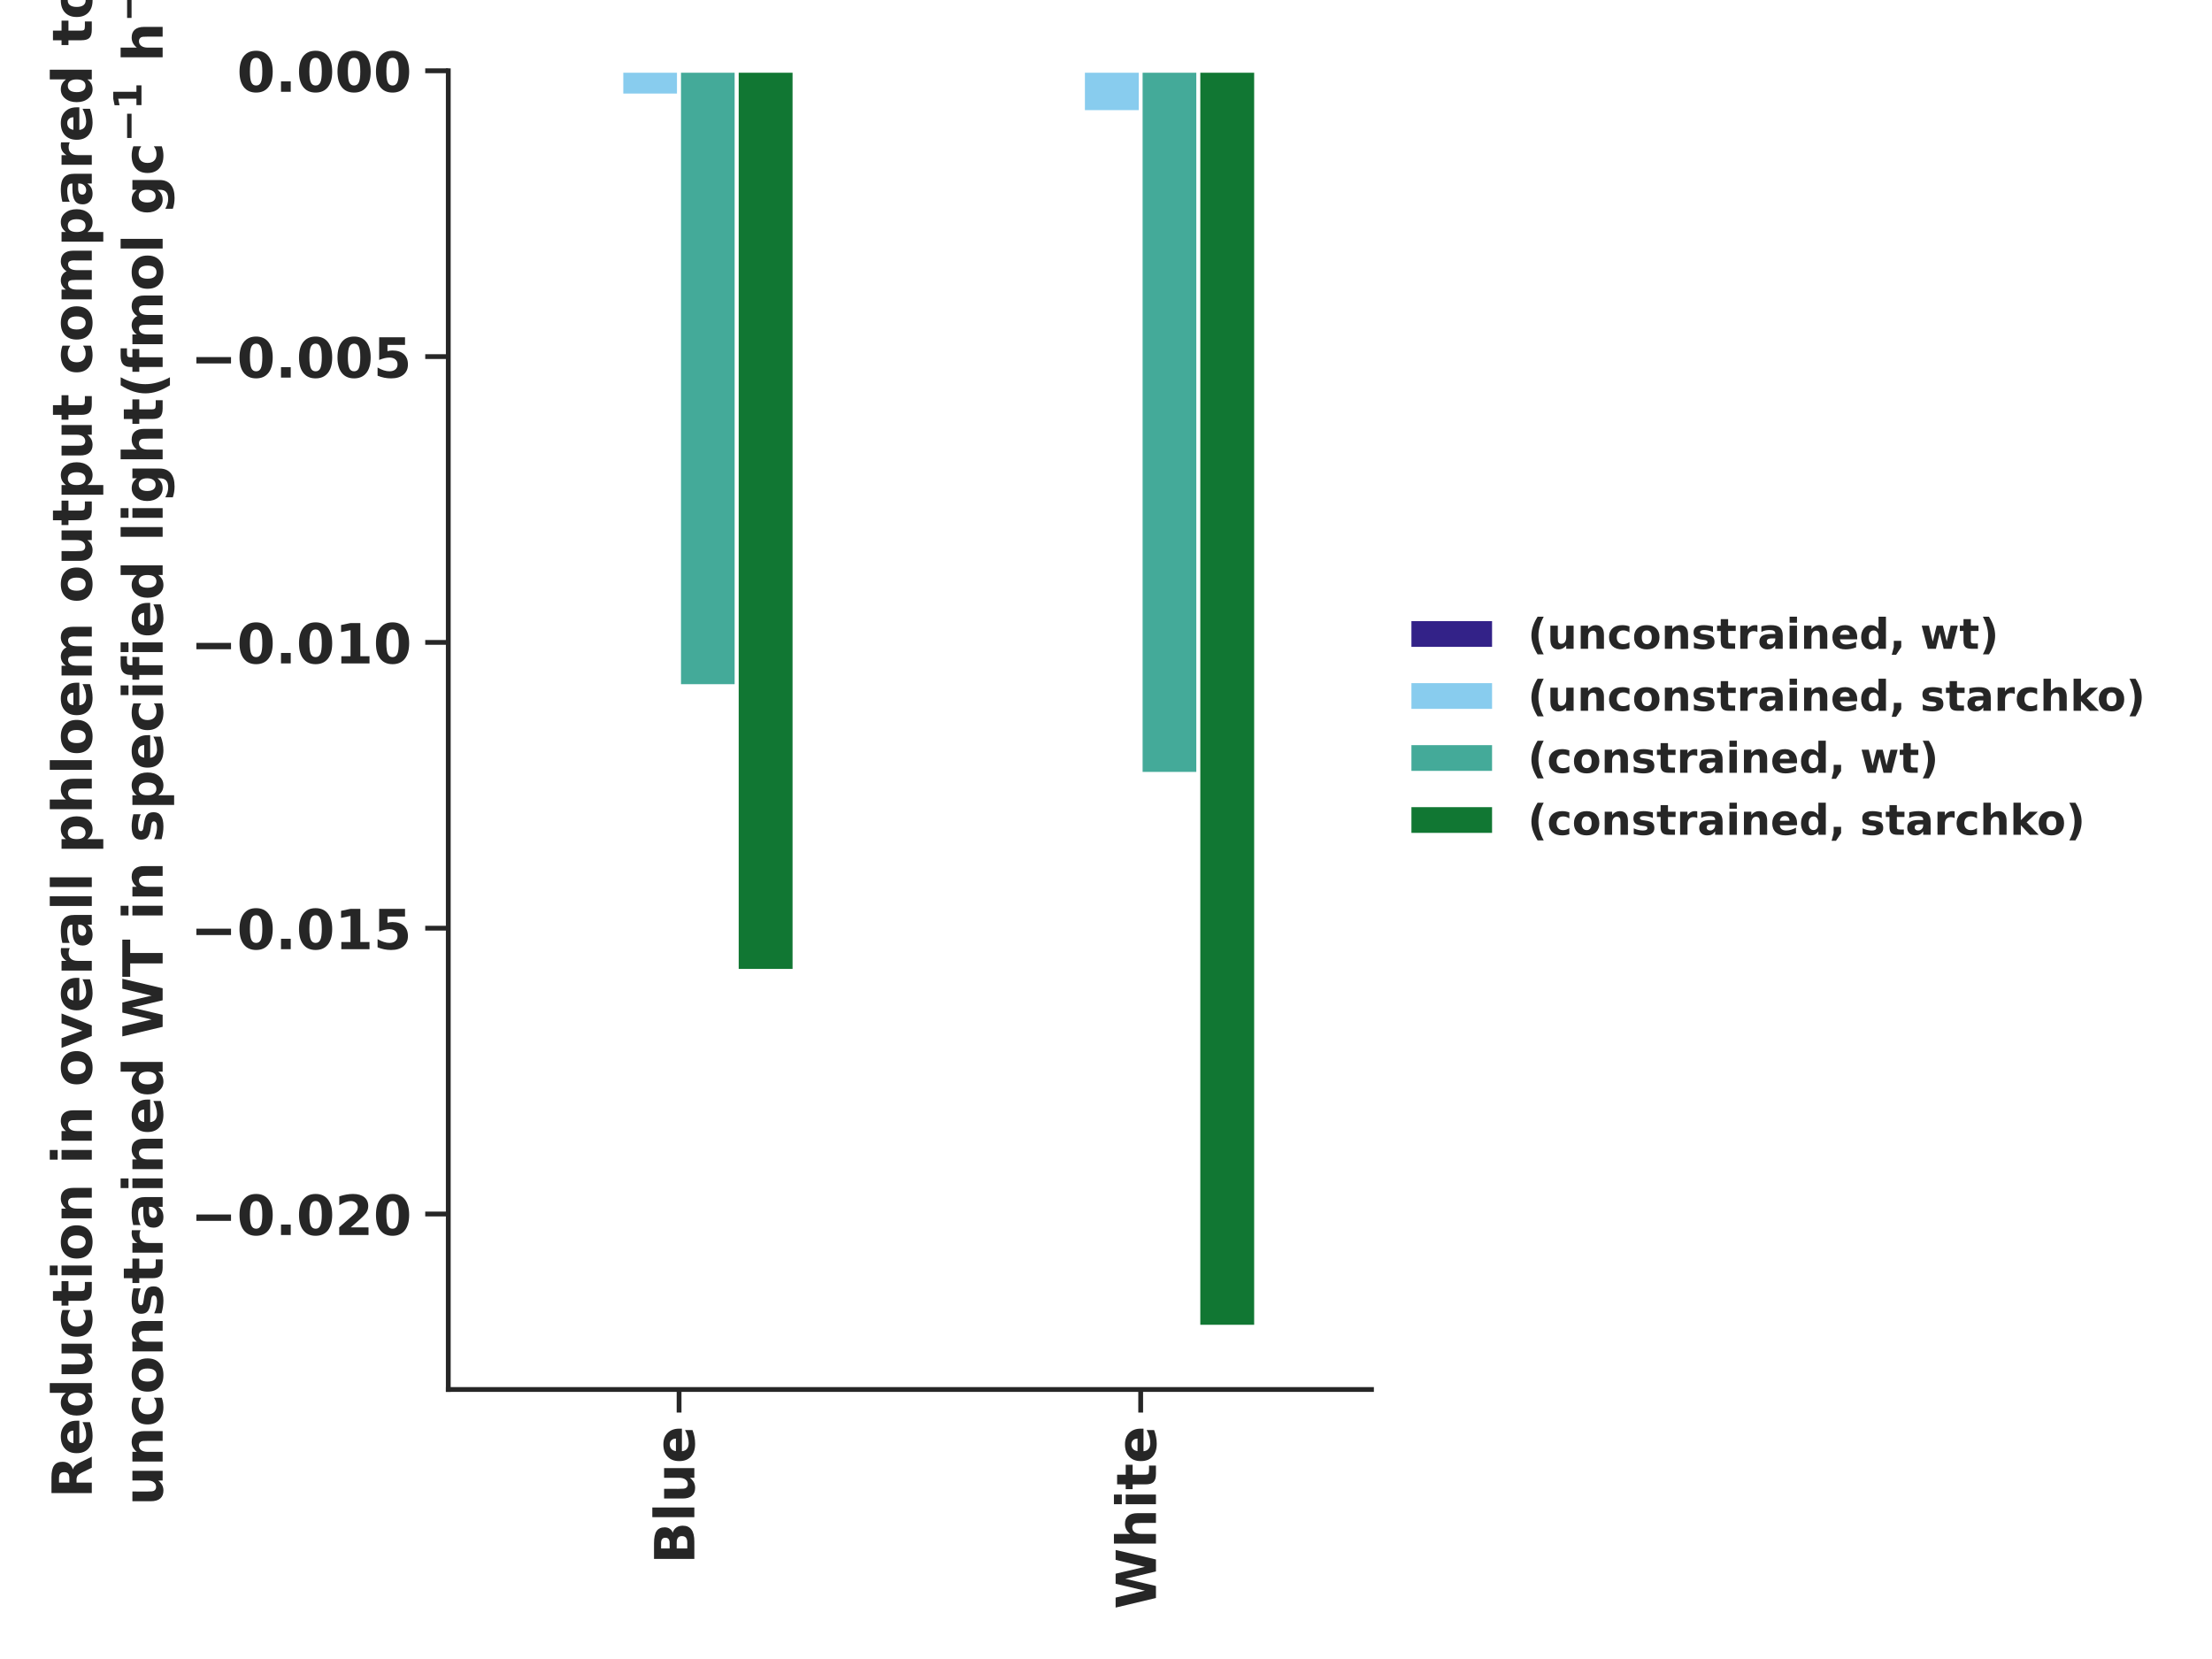
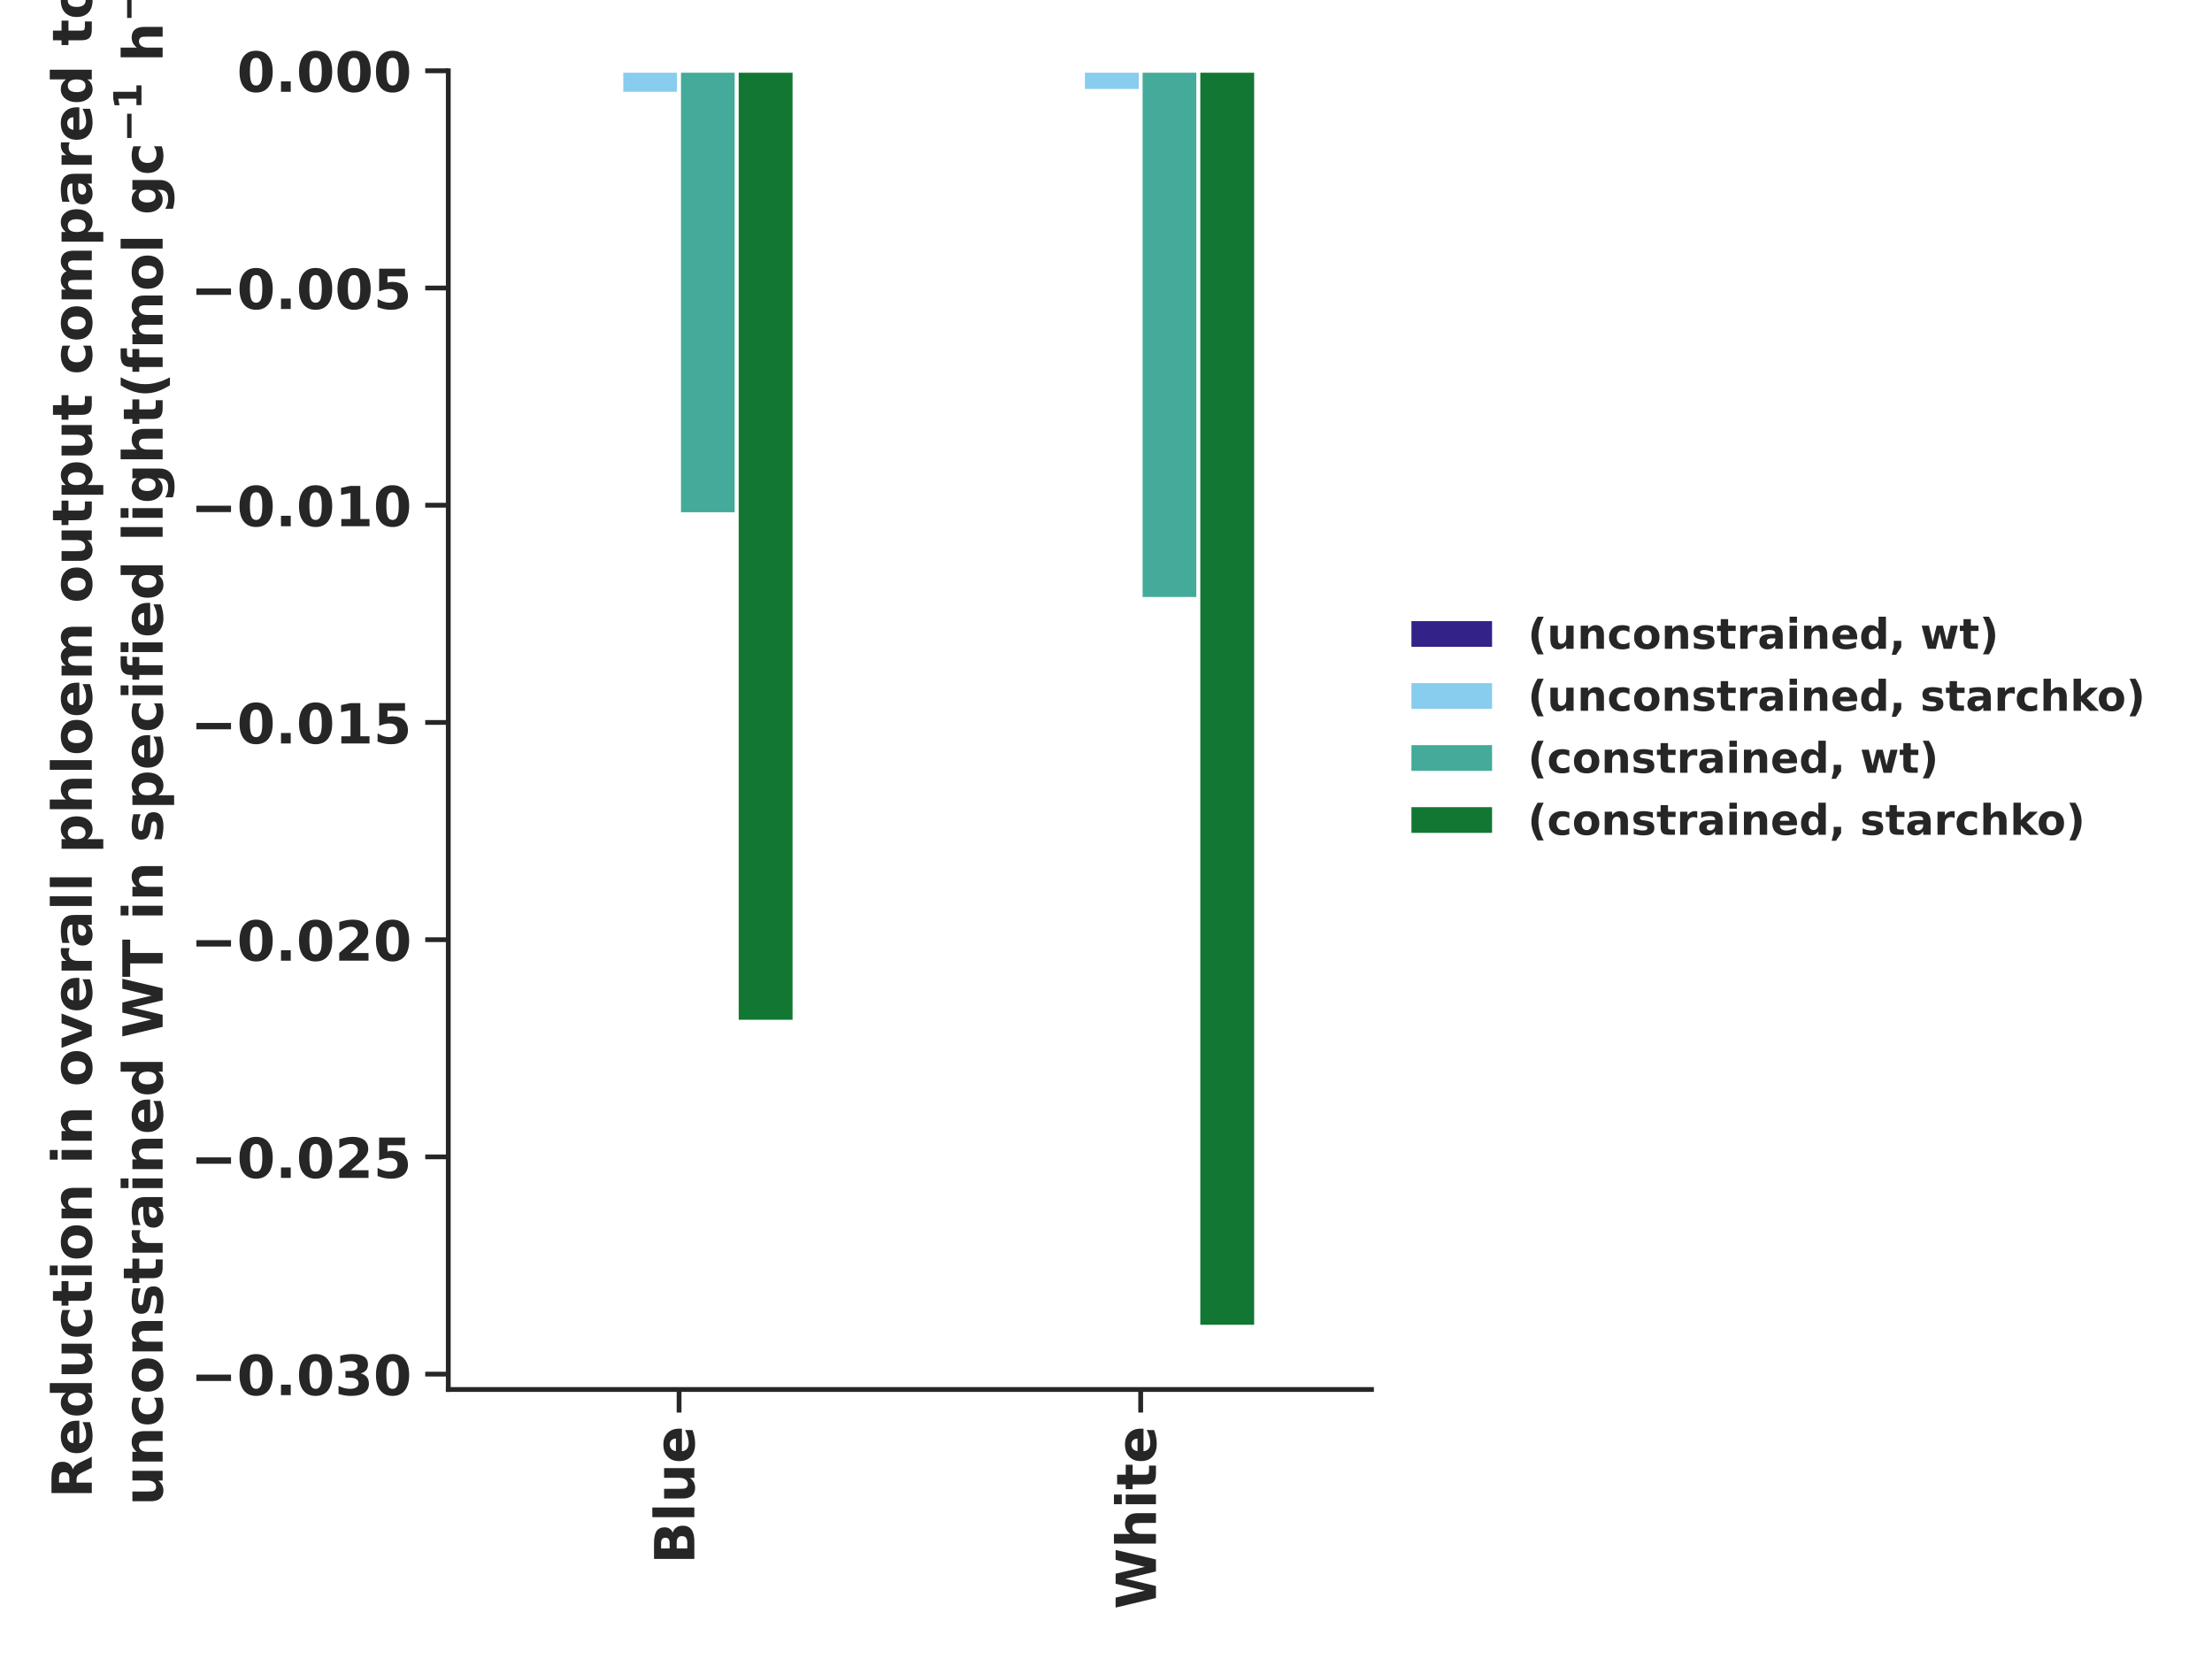
<svg xmlns="http://www.w3.org/2000/svg" xmlns:xlink="http://www.w3.org/1999/xlink" width="576pt" height="432pt" viewBox="0 0 576 432" version="1.1">
  <defs>
    <style type="text/css">*{stroke-linejoin: round; stroke-linecap: butt}</style>
  </defs>
  <g id="figure_1">
    <g id="patch_1">
      <path d="M 0 432  L 576 432  L 576 0  L 0 0  z " style="fill: #ffffff" />
    </g>
    <g id="axes_1">
      <g id="patch_2">
        <path d="M 116.73 361.82  L 357.132 361.82  L 357.132 18.431  L 116.73 18.431  z " style="fill: #ffffff" />
      </g>
      <g id="matplotlib.axis_1">
        <g id="xtick_1">
          <g id="line2d_1">
            <defs>
-               <path id="m32072dc59d" d="M 0 0  L 0 6  " style="stroke: #262626; stroke-width: 1.25" />
-             </defs>
-             <g>
-               <use xlink:href="#m32072dc59d" x="176.831" y="361.82" style="fill: #262626; stroke: #262626; stroke-width: 1.25" />
+               <path id="mcc14f93294" d="M 0 0  L 0 6  " style="stroke: #262626; stroke-width: 1.25" />
+             </defs>
+             <g>
+               <use xlink:href="#mcc14f93294" x="176.831" y="361.82" style="fill: #262626; stroke: #262626; stroke-width: 1.25" />
            </g>
          </g>
          <g id="text_1">
            <g style="fill: #262626" transform="translate(180.804 407.25) rotate(-90) scale(0.144 -0.144)">
              <defs>
                <path id="DejaVuSans-Bold-42" d="M 2456 2859  Q 2741 2859 2887 2984  Q 3034 3109 3034 3353  Q 3034 3594 2887 3720  Q 2741 3847 2456 3847  L 1791 3847  L 1791 2859  L 2456 2859  z M 2497 819  Q 2859 819 3042 972  Q 3225 1125 3225 1434  Q 3225 1738 3044 1889  Q 2863 2041 2497 2041  L 1791 2041  L 1791 819  L 2497 819  z M 3616 2497  Q 4003 2384 4215 2081  Q 4428 1778 4428 1338  Q 4428 663 3972 331  Q 3516 0 2584 0  L 588 0  L 588 4666  L 2394 4666  Q 3366 4666 3802 4372  Q 4238 4078 4238 3431  Q 4238 3091 4078 2852  Q 3919 2613 3616 2497  z " transform="scale(0.015625)" />
                <path id="DejaVuSans-Bold-6c" d="M 538 4863  L 1656 4863  L 1656 0  L 538 0  L 538 4863  z " transform="scale(0.015625)" />
                <path id="DejaVuSans-Bold-75" d="M 500 1363  L 500 3500  L 1625 3500  L 1625 3150  Q 1625 2866 1622 2436  Q 1619 2006 1619 1863  Q 1619 1441 1641 1255  Q 1663 1069 1716 984  Q 1784 875 1895 815  Q 2006 756 2150 756  Q 2500 756 2700 1025  Q 2900 1294 2900 1772  L 2900 3500  L 4019 3500  L 4019 0  L 2900 0  L 2900 506  Q 2647 200 2364 54  Q 2081 -91 1741 -91  Q 1134 -91 817 281  Q 500 653 500 1363  z " transform="scale(0.015625)" />
                <path id="DejaVuSans-Bold-65" d="M 4031 1759  L 4031 1441  L 1416 1441  Q 1456 1047 1700 850  Q 1944 653 2381 653  Q 2734 653 3104 758  Q 3475 863 3866 1075  L 3866 213  Q 3469 63 3072 -14  Q 2675 -91 2278 -91  Q 1328 -91 801 392  Q 275 875 275 1747  Q 275 2603 792 3093  Q 1309 3584 2216 3584  Q 3041 3584 3536 3087  Q 4031 2591 4031 1759  z M 2881 2131  Q 2881 2450 2695 2645  Q 2509 2841 2209 2841  Q 1884 2841 1681 2658  Q 1478 2475 1428 2131  L 2881 2131  z " transform="scale(0.015625)" />
              </defs>
              <use xlink:href="#DejaVuSans-Bold-42" />
              <use xlink:href="#DejaVuSans-Bold-6c" x="76.221" />
              <use xlink:href="#DejaVuSans-Bold-75" x="110.498" />
              <use xlink:href="#DejaVuSans-Bold-65" x="181.689" />
            </g>
          </g>
        </g>
        <g id="xtick_2">
          <g id="line2d_2">
            <g>
-               <use xlink:href="#m32072dc59d" x="297.032" y="361.82" style="fill: #262626; stroke: #262626; stroke-width: 1.25" />
+               <use xlink:href="#mcc14f93294" x="297.032" y="361.82" style="fill: #262626; stroke: #262626; stroke-width: 1.25" />
            </g>
          </g>
          <g id="text_2">
            <g style="fill: #262626" transform="translate(301.005 419.04) rotate(-90) scale(0.144 -0.144)">
              <defs>
                <path id="DejaVuSans-Bold-57" d="M 191 4666  L 1344 4666  L 2150 1275  L 2950 4666  L 4109 4666  L 4909 1275  L 5716 4666  L 6859 4666  L 5759 0  L 4372 0  L 3525 3547  L 2688 0  L 1300 0  L 191 4666  z " transform="scale(0.015625)" />
                <path id="DejaVuSans-Bold-68" d="M 4056 2131  L 4056 0  L 2931 0  L 2931 347  L 2931 1625  Q 2931 2084 2911 2256  Q 2891 2428 2841 2509  Q 2775 2619 2662 2680  Q 2550 2741 2406 2741  Q 2056 2741 1856 2470  Q 1656 2200 1656 1722  L 1656 0  L 538 0  L 538 4863  L 1656 4863  L 1656 2988  Q 1909 3294 2193 3439  Q 2478 3584 2822 3584  Q 3428 3584 3742 3212  Q 4056 2841 4056 2131  z " transform="scale(0.015625)" />
                <path id="DejaVuSans-Bold-69" d="M 538 3500  L 1656 3500  L 1656 0  L 538 0  L 538 3500  z M 538 4863  L 1656 4863  L 1656 3950  L 538 3950  L 538 4863  z " transform="scale(0.015625)" />
                <path id="DejaVuSans-Bold-74" d="M 1759 4494  L 1759 3500  L 2913 3500  L 2913 2700  L 1759 2700  L 1759 1216  Q 1759 972 1856 886  Q 1953 800 2241 800  L 2816 800  L 2816 0  L 1856 0  Q 1194 0 917 276  Q 641 553 641 1216  L 641 2700  L 84 2700  L 84 3500  L 641 3500  L 641 4494  L 1759 4494  z " transform="scale(0.015625)" />
              </defs>
              <use xlink:href="#DejaVuSans-Bold-57" />
              <use xlink:href="#DejaVuSans-Bold-68" x="110.303" />
              <use xlink:href="#DejaVuSans-Bold-69" x="181.494" />
              <use xlink:href="#DejaVuSans-Bold-74" x="215.771" />
              <use xlink:href="#DejaVuSans-Bold-65" x="263.574" />
            </g>
          </g>
        </g>
      </g>
      <g id="matplotlib.axis_2">
        <g id="ytick_1">
          <g id="line2d_3">
            <defs>
-               <path id="maed3531290" d="M 0 0  L -6 0  " style="stroke: #262626; stroke-width: 1.25" />
-             </defs>
-             <g>
-               <use xlink:href="#maed3531290" x="116.73" y="316.122" style="fill: #262626; stroke: #262626; stroke-width: 1.25" />
+               <path id="m2bf5f2052b" d="M 0 0  L -6 0  " style="stroke: #262626; stroke-width: 1.25" />
+             </defs>
+             <g>
+               <use xlink:href="#m2bf5f2052b" x="116.73" y="357.816" style="fill: #262626; stroke: #262626; stroke-width: 1.25" />
            </g>
          </g>
          <g id="text_3">
-             <g style="fill: #262626" transform="translate(49.6165 321.5928) scale(0.144 -0.144)">
+             <g style="fill: #262626" transform="translate(49.6165 363.2873) scale(0.144 -0.144)">
              <defs>
                <path id="DejaVuSans-Bold-2212" d="M 678 2375  L 4684 2375  L 4684 1638  L 678 1638  L 678 2375  z " transform="scale(0.015625)" />
                <path id="DejaVuSans-Bold-30" d="M 2944 2338  Q 2944 3213 2780 3570  Q 2616 3928 2228 3928  Q 1841 3928 1675 3570  Q 1509 3213 1509 2338  Q 1509 1453 1675 1090  Q 1841 728 2228 728  Q 2613 728 2778 1090  Q 2944 1453 2944 2338  z M 4147 2328  Q 4147 1169 3647 539  Q 3147 -91 2228 -91  Q 1306 -91 806 539  Q 306 1169 306 2328  Q 306 3491 806 4120  Q 1306 4750 2228 4750  Q 3147 4750 3647 4120  Q 4147 3491 4147 2328  z " transform="scale(0.015625)" />
                <path id="DejaVuSans-Bold-2e" d="M 653 1209  L 1778 1209  L 1778 0  L 653 0  L 653 1209  z " transform="scale(0.015625)" />
+                 <path id="DejaVuSans-Bold-33" d="M 2981 2516  Q 3453 2394 3698 2092  Q 3944 1791 3944 1325  Q 3944 631 3412 270  Q 2881 -91 1863 -91  Q 1503 -91 1142 -33  Q 781 25 428 141  L 428 1069  Q 766 900 1098 814  Q 1431 728 1753 728  Q 2231 728 2486 893  Q 2741 1059 2741 1369  Q 2741 1688 2480 1852  Q 2219 2016 1709 2016  L 1228 2016  L 1228 2791  L 1734 2791  Q 2188 2791 2409 2933  Q 2631 3075 2631 3366  Q 2631 3634 2415 3781  Q 2200 3928 1806 3928  Q 1516 3928 1219 3862  Q 922 3797 628 3669  L 628 4550  Q 984 4650 1334 4700  Q 1684 4750 2022 4750  Q 2931 4750 3382 4451  Q 3834 4153 3834 3553  Q 3834 3144 3618 2883  Q 3403 2622 2981 2516  z " transform="scale(0.015625)" />
+               </defs>
+               <use xlink:href="#DejaVuSans-Bold-2212" />
+               <use xlink:href="#DejaVuSans-Bold-30" x="83.789" />
+               <use xlink:href="#DejaVuSans-Bold-2e" x="153.369" />
+               <use xlink:href="#DejaVuSans-Bold-30" x="191.357" />
+               <use xlink:href="#DejaVuSans-Bold-33" x="260.938" />
+               <use xlink:href="#DejaVuSans-Bold-30" x="330.518" />
+             </g>
+           </g>
+         </g>
+         <g id="ytick_2">
+           <g id="line2d_4">
+             <g>
+               <use xlink:href="#m2bf5f2052b" x="116.73" y="301.252" style="fill: #262626; stroke: #262626; stroke-width: 1.25" />
+             </g>
+           </g>
+           <g id="text_4">
+             <g style="fill: #262626" transform="translate(49.6165 306.7231) scale(0.144 -0.144)">
+               <defs>
                <path id="DejaVuSans-Bold-32" d="M 1844 884  L 3897 884  L 3897 0  L 506 0  L 506 884  L 2209 2388  Q 2438 2594 2547 2791  Q 2656 2988 2656 3200  Q 2656 3528 2436 3728  Q 2216 3928 1850 3928  Q 1569 3928 1234 3808  Q 900 3688 519 3450  L 519 4475  Q 925 4609 1322 4679  Q 1719 4750 2100 4750  Q 2938 4750 3402 4381  Q 3866 4013 3866 3353  Q 3866 2972 3669 2642  Q 3472 2313 2841 1759  L 1844 884  z " transform="scale(0.015625)" />
+                 <path id="DejaVuSans-Bold-35" d="M 678 4666  L 3669 4666  L 3669 3781  L 1638 3781  L 1638 3059  Q 1775 3097 1914 3117  Q 2053 3138 2203 3138  Q 3056 3138 3531 2711  Q 4006 2284 4006 1522  Q 4006 766 3489 337  Q 2972 -91 2053 -91  Q 1656 -91 1267 -14  Q 878 63 494 219  L 494 1166  Q 875 947 1217 837  Q 1559 728 1863 728  Q 2300 728 2551 942  Q 2803 1156 2803 1522  Q 2803 1891 2551 2103  Q 2300 2316 1863 2316  Q 1603 2316 1309 2248  Q 1016 2181 678 2041  L 678 4666  z " transform="scale(0.015625)" />
              </defs>
+               <use xlink:href="#DejaVuSans-Bold-2212" />
+               <use xlink:href="#DejaVuSans-Bold-30" x="83.789" />
+               <use xlink:href="#DejaVuSans-Bold-2e" x="153.369" />
+               <use xlink:href="#DejaVuSans-Bold-30" x="191.357" />
+               <use xlink:href="#DejaVuSans-Bold-32" x="260.938" />
+               <use xlink:href="#DejaVuSans-Bold-35" x="330.518" />
+             </g>
+           </g>
+         </g>
+         <g id="ytick_3">
+           <g id="line2d_5">
+             <g>
+               <use xlink:href="#m2bf5f2052b" x="116.73" y="244.688" style="fill: #262626; stroke: #262626; stroke-width: 1.25" />
+             </g>
+           </g>
+           <g id="text_5">
+             <g style="fill: #262626" transform="translate(49.6165 250.1588) scale(0.144 -0.144)">
              <use xlink:href="#DejaVuSans-Bold-2212" />
              <use xlink:href="#DejaVuSans-Bold-30" x="83.789" />
              <use xlink:href="#DejaVuSans-Bold-2e" x="153.369" />
              <use xlink:href="#DejaVuSans-Bold-30" x="191.357" />
              <use xlink:href="#DejaVuSans-Bold-32" x="260.938" />
              <use xlink:href="#DejaVuSans-Bold-30" x="330.518" />
            </g>
          </g>
        </g>
-         <g id="ytick_2">
-           <g id="line2d_4">
-             <g>
-               <use xlink:href="#maed3531290" x="116.73" y="241.699" style="fill: #262626; stroke: #262626; stroke-width: 1.25" />
-             </g>
-           </g>
-           <g id="text_4">
-             <g style="fill: #262626" transform="translate(49.6165 247.17) scale(0.144 -0.144)">
+         <g id="ytick_4">
+           <g id="line2d_6">
+             <g>
+               <use xlink:href="#m2bf5f2052b" x="116.73" y="188.124" style="fill: #262626; stroke: #262626; stroke-width: 1.25" />
+             </g>
+           </g>
+           <g id="text_6">
+             <g style="fill: #262626" transform="translate(49.6165 193.5945) scale(0.144 -0.144)">
              <defs>
                <path id="DejaVuSans-Bold-31" d="M 750 831  L 1813 831  L 1813 3847  L 722 3622  L 722 4441  L 1806 4666  L 2950 4666  L 2950 831  L 4013 831  L 4013 0  L 750 0  L 750 831  z " transform="scale(0.015625)" />
-                 <path id="DejaVuSans-Bold-35" d="M 678 4666  L 3669 4666  L 3669 3781  L 1638 3781  L 1638 3059  Q 1775 3097 1914 3117  Q 2053 3138 2203 3138  Q 3056 3138 3531 2711  Q 4006 2284 4006 1522  Q 4006 766 3489 337  Q 2972 -91 2053 -91  Q 1656 -91 1267 -14  Q 878 63 494 219  L 494 1166  Q 875 947 1217 837  Q 1559 728 1863 728  Q 2300 728 2551 942  Q 2803 1156 2803 1522  Q 2803 1891 2551 2103  Q 2300 2316 1863 2316  Q 1603 2316 1309 2248  Q 1016 2181 678 2041  L 678 4666  z " transform="scale(0.015625)" />
              </defs>
              <use xlink:href="#DejaVuSans-Bold-2212" />
              <use xlink:href="#DejaVuSans-Bold-30" x="83.789" />
              <use xlink:href="#DejaVuSans-Bold-2e" x="153.369" />
              <use xlink:href="#DejaVuSans-Bold-30" x="191.357" />
              <use xlink:href="#DejaVuSans-Bold-31" x="260.938" />
              <use xlink:href="#DejaVuSans-Bold-35" x="330.518" />
            </g>
          </g>
        </g>
-         <g id="ytick_3">
-           <g id="line2d_5">
-             <g>
-               <use xlink:href="#maed3531290" x="116.73" y="167.276" style="fill: #262626; stroke: #262626; stroke-width: 1.25" />
-             </g>
-           </g>
-           <g id="text_5">
-             <g style="fill: #262626" transform="translate(49.6165 172.7473) scale(0.144 -0.144)">
+         <g id="ytick_5">
+           <g id="line2d_7">
+             <g>
+               <use xlink:href="#m2bf5f2052b" x="116.73" y="131.559" style="fill: #262626; stroke: #262626; stroke-width: 1.25" />
+             </g>
+           </g>
+           <g id="text_7">
+             <g style="fill: #262626" transform="translate(49.6165 137.0303) scale(0.144 -0.144)">
              <use xlink:href="#DejaVuSans-Bold-2212" />
              <use xlink:href="#DejaVuSans-Bold-30" x="83.789" />
              <use xlink:href="#DejaVuSans-Bold-2e" x="153.369" />
              <use xlink:href="#DejaVuSans-Bold-30" x="191.357" />
              <use xlink:href="#DejaVuSans-Bold-31" x="260.938" />
              <use xlink:href="#DejaVuSans-Bold-30" x="330.518" />
            </g>
          </g>
        </g>
-         <g id="ytick_4">
-           <g id="line2d_6">
-             <g>
-               <use xlink:href="#maed3531290" x="116.73" y="92.854" style="fill: #262626; stroke: #262626; stroke-width: 1.25" />
-             </g>
-           </g>
-           <g id="text_6">
-             <g style="fill: #262626" transform="translate(49.6165 98.3245) scale(0.144 -0.144)">
+         <g id="ytick_6">
+           <g id="line2d_8">
+             <g>
+               <use xlink:href="#m2bf5f2052b" x="116.73" y="74.995" style="fill: #262626; stroke: #262626; stroke-width: 1.25" />
+             </g>
+           </g>
+           <g id="text_8">
+             <g style="fill: #262626" transform="translate(49.6165 80.46601) scale(0.144 -0.144)">
              <use xlink:href="#DejaVuSans-Bold-2212" />
              <use xlink:href="#DejaVuSans-Bold-30" x="83.789" />
              <use xlink:href="#DejaVuSans-Bold-2e" x="153.369" />
              <use xlink:href="#DejaVuSans-Bold-30" x="191.357" />
              <use xlink:href="#DejaVuSans-Bold-30" x="260.938" />
              <use xlink:href="#DejaVuSans-Bold-35" x="330.518" />
            </g>
          </g>
        </g>
-         <g id="ytick_5">
-           <g id="line2d_7">
-             <g>
-               <use xlink:href="#maed3531290" x="116.73" y="18.431" style="fill: #262626; stroke: #262626; stroke-width: 1.25" />
-             </g>
-           </g>
-           <g id="text_7">
+         <g id="ytick_7">
+           <g id="line2d_9">
+             <g>
+               <use xlink:href="#m2bf5f2052b" x="116.73" y="18.431" style="fill: #262626; stroke: #262626; stroke-width: 1.25" />
+             </g>
+           </g>
+           <g id="text_9">
            <g style="fill: #262626" transform="translate(61.68325 23.90175) scale(0.144 -0.144)">
              <use xlink:href="#DejaVuSans-Bold-30" />
              <use xlink:href="#DejaVuSans-Bold-2e" x="69.58" />
              <use xlink:href="#DejaVuSans-Bold-30" x="107.568" />
              <use xlink:href="#DejaVuSans-Bold-30" x="177.148" />
              <use xlink:href="#DejaVuSans-Bold-30" x="246.729" />
            </g>
          </g>
        </g>
-         <g id="text_8">
+         <g id="text_10">
          <g style="fill: #262626" transform="translate(23.90175 390.1109) rotate(-90) scale(0.144 -0.144)">
            <defs>
              <path id="DejaVuSans-Bold-52" d="M 2297 2597  Q 2675 2597 2839 2737  Q 3003 2878 3003 3200  Q 3003 3519 2839 3656  Q 2675 3794 2297 3794  L 1791 3794  L 1791 2597  L 2297 2597  z M 1791 1766  L 1791 0  L 588 0  L 588 4666  L 2425 4666  Q 3347 4666 3776 4356  Q 4206 4047 4206 3378  Q 4206 2916 3982 2619  Q 3759 2322 3309 2181  Q 3556 2125 3751 1926  Q 3947 1728 4147 1325  L 4800 0  L 3519 0  L 2950 1159  Q 2778 1509 2601 1637  Q 2425 1766 2131 1766  L 1791 1766  z " transform="scale(0.015625)" />
              <path id="DejaVuSans-Bold-64" d="M 2919 2988  L 2919 4863  L 4044 4863  L 4044 0  L 2919 0  L 2919 506  Q 2688 197 2409 53  Q 2131 -91 1766 -91  Q 1119 -91 703 423  Q 288 938 288 1747  Q 288 2556 703 3070  Q 1119 3584 1766 3584  Q 2128 3584 2408 3439  Q 2688 3294 2919 2988  z M 2181 722  Q 2541 722 2730 984  Q 2919 1247 2919 1747  Q 2919 2247 2730 2509  Q 2541 2772 2181 2772  Q 1825 2772 1636 2509  Q 1447 2247 1447 1747  Q 1447 1247 1636 984  Q 1825 722 2181 722  z " transform="scale(0.015625)" />
              <path id="DejaVuSans-Bold-63" d="M 3366 3391  L 3366 2478  Q 3138 2634 2908 2709  Q 2678 2784 2431 2784  Q 1963 2784 1702 2511  Q 1441 2238 1441 1747  Q 1441 1256 1702 982  Q 1963 709 2431 709  Q 2694 709 2930 787  Q 3166 866 3366 1019  L 3366 103  Q 3103 6 2833 -42  Q 2563 -91 2291 -91  Q 1344 -91 809 395  Q 275 881 275 1747  Q 275 2613 809 3098  Q 1344 3584 2291 3584  Q 2566 3584 2833 3536  Q 3100 3488 3366 3391  z " transform="scale(0.015625)" />
              <path id="DejaVuSans-Bold-6f" d="M 2203 2784  Q 1831 2784 1636 2517  Q 1441 2250 1441 1747  Q 1441 1244 1636 976  Q 1831 709 2203 709  Q 2569 709 2762 976  Q 2956 1244 2956 1747  Q 2956 2250 2762 2517  Q 2569 2784 2203 2784  z M 2203 3584  Q 3106 3584 3614 3096  Q 4122 2609 4122 1747  Q 4122 884 3614 396  Q 3106 -91 2203 -91  Q 1297 -91 786 396  Q 275 884 275 1747  Q 275 2609 786 3096  Q 1297 3584 2203 3584  z " transform="scale(0.015625)" />
              <path id="DejaVuSans-Bold-6e" d="M 4056 2131  L 4056 0  L 2931 0  L 2931 347  L 2931 1631  Q 2931 2084 2911 2256  Q 2891 2428 2841 2509  Q 2775 2619 2662 2680  Q 2550 2741 2406 2741  Q 2056 2741 1856 2470  Q 1656 2200 1656 1722  L 1656 0  L 538 0  L 538 3500  L 1656 3500  L 1656 2988  Q 1909 3294 2193 3439  Q 2478 3584 2822 3584  Q 3428 3584 3742 3212  Q 4056 2841 4056 2131  z " transform="scale(0.015625)" />
              <path id="DejaVuSans-Bold-20" transform="scale(0.015625)" />
              <path id="DejaVuSans-Bold-76" d="M 97 3500  L 1216 3500  L 2088 1081  L 2956 3500  L 4078 3500  L 2700 0  L 1472 0  L 97 3500  z " transform="scale(0.015625)" />
              <path id="DejaVuSans-Bold-72" d="M 3138 2547  Q 2991 2616 2845 2648  Q 2700 2681 2553 2681  Q 2122 2681 1889 2404  Q 1656 2128 1656 1613  L 1656 0  L 538 0  L 538 3500  L 1656 3500  L 1656 2925  Q 1872 3269 2151 3426  Q 2431 3584 2822 3584  Q 2878 3584 2943 3579  Q 3009 3575 3134 3559  L 3138 2547  z " transform="scale(0.015625)" />
              <path id="DejaVuSans-Bold-61" d="M 2106 1575  Q 1756 1575 1579 1456  Q 1403 1338 1403 1106  Q 1403 894 1545 773  Q 1688 653 1941 653  Q 2256 653 2472 879  Q 2688 1106 2688 1447  L 2688 1575  L 2106 1575  z M 3816 1997  L 3816 0  L 2688 0  L 2688 519  Q 2463 200 2181 54  Q 1900 -91 1497 -91  Q 953 -91 614 226  Q 275 544 275 1050  Q 275 1666 698 1953  Q 1122 2241 2028 2241  L 2688 2241  L 2688 2328  Q 2688 2594 2478 2717  Q 2269 2841 1825 2841  Q 1466 2841 1156 2769  Q 847 2697 581 2553  L 581 3406  Q 941 3494 1303 3539  Q 1666 3584 2028 3584  Q 2975 3584 3395 3211  Q 3816 2838 3816 1997  z " transform="scale(0.015625)" />
              <path id="DejaVuSans-Bold-70" d="M 1656 506  L 1656 -1331  L 538 -1331  L 538 3500  L 1656 3500  L 1656 2988  Q 1888 3294 2169 3439  Q 2450 3584 2816 3584  Q 3463 3584 3878 3070  Q 4294 2556 4294 1747  Q 4294 938 3878 423  Q 3463 -91 2816 -91  Q 2450 -91 2169 54  Q 1888 200 1656 506  z M 2400 2772  Q 2041 2772 1848 2508  Q 1656 2244 1656 1747  Q 1656 1250 1848 986  Q 2041 722 2400 722  Q 2759 722 2948 984  Q 3138 1247 3138 1747  Q 3138 2247 2948 2509  Q 2759 2772 2400 2772  z " transform="scale(0.015625)" />
              <path id="DejaVuSans-Bold-6d" d="M 3781 2919  Q 3994 3244 4286 3414  Q 4578 3584 4928 3584  Q 5531 3584 5847 3212  Q 6163 2841 6163 2131  L 6163 0  L 5038 0  L 5038 1825  Q 5041 1866 5042 1909  Q 5044 1953 5044 2034  Q 5044 2406 4934 2573  Q 4825 2741 4581 2741  Q 4263 2741 4089 2478  Q 3916 2216 3909 1719  L 3909 0  L 2784 0  L 2784 1825  Q 2784 2406 2684 2573  Q 2584 2741 2328 2741  Q 2006 2741 1831 2477  Q 1656 2213 1656 1722  L 1656 0  L 531 0  L 531 3500  L 1656 3500  L 1656 2988  Q 1863 3284 2130 3434  Q 2397 3584 2719 3584  Q 3081 3584 3359 3409  Q 3638 3234 3781 2919  z " transform="scale(0.015625)" />
            </defs>
            <use xlink:href="#DejaVuSans-Bold-52" />
            <use xlink:href="#DejaVuSans-Bold-65" x="77.002" />
            <use xlink:href="#DejaVuSans-Bold-64" x="144.824" />
            <use xlink:href="#DejaVuSans-Bold-75" x="216.406" />
            <use xlink:href="#DejaVuSans-Bold-63" x="287.598" />
            <use xlink:href="#DejaVuSans-Bold-74" x="346.875" />
            <use xlink:href="#DejaVuSans-Bold-69" x="394.678" />
            <use xlink:href="#DejaVuSans-Bold-6f" x="428.955" />
            <use xlink:href="#DejaVuSans-Bold-6e" x="497.656" />
            <use xlink:href="#DejaVuSans-Bold-20" x="568.848" />
            <use xlink:href="#DejaVuSans-Bold-69" x="603.662" />
            <use xlink:href="#DejaVuSans-Bold-6e" x="637.939" />
            <use xlink:href="#DejaVuSans-Bold-20" x="709.131" />
            <use xlink:href="#DejaVuSans-Bold-6f" x="743.945" />
            <use xlink:href="#DejaVuSans-Bold-76" x="812.646" />
            <use xlink:href="#DejaVuSans-Bold-65" x="877.832" />
            <use xlink:href="#DejaVuSans-Bold-72" x="945.654" />
            <use xlink:href="#DejaVuSans-Bold-61" x="994.971" />
            <use xlink:href="#DejaVuSans-Bold-6c" x="1062.451" />
            <use xlink:href="#DejaVuSans-Bold-6c" x="1096.729" />
            <use xlink:href="#DejaVuSans-Bold-20" x="1131.006" />
            <use xlink:href="#DejaVuSans-Bold-70" x="1165.82" />
            <use xlink:href="#DejaVuSans-Bold-68" x="1237.402" />
            <use xlink:href="#DejaVuSans-Bold-6c" x="1308.594" />
            <use xlink:href="#DejaVuSans-Bold-6f" x="1342.871" />
            <use xlink:href="#DejaVuSans-Bold-65" x="1411.572" />
            <use xlink:href="#DejaVuSans-Bold-6d" x="1479.395" />
            <use xlink:href="#DejaVuSans-Bold-20" x="1583.594" />
            <use xlink:href="#DejaVuSans-Bold-6f" x="1618.408" />
            <use xlink:href="#DejaVuSans-Bold-75" x="1687.109" />
            <use xlink:href="#DejaVuSans-Bold-74" x="1758.301" />
            <use xlink:href="#DejaVuSans-Bold-70" x="1806.104" />
            <use xlink:href="#DejaVuSans-Bold-75" x="1877.686" />
            <use xlink:href="#DejaVuSans-Bold-74" x="1948.877" />
            <use xlink:href="#DejaVuSans-Bold-20" x="1996.68" />
            <use xlink:href="#DejaVuSans-Bold-63" x="2031.494" />
            <use xlink:href="#DejaVuSans-Bold-6f" x="2090.771" />
            <use xlink:href="#DejaVuSans-Bold-6d" x="2159.473" />
            <use xlink:href="#DejaVuSans-Bold-70" x="2263.672" />
            <use xlink:href="#DejaVuSans-Bold-61" x="2335.254" />
            <use xlink:href="#DejaVuSans-Bold-72" x="2402.734" />
            <use xlink:href="#DejaVuSans-Bold-65" x="2452.051" />
            <use xlink:href="#DejaVuSans-Bold-64" x="2519.873" />
            <use xlink:href="#DejaVuSans-Bold-20" x="2591.455" />
            <use xlink:href="#DejaVuSans-Bold-74" x="2626.27" />
            <use xlink:href="#DejaVuSans-Bold-6f" x="2674.072" />
            <use xlink:href="#DejaVuSans-Bold-20" x="2742.773" />
          </g>
          <g style="fill: #262626" transform="translate(42.4485 397.0533) rotate(-90) scale(0.144 -0.144)">
            <defs>
              <path id="DejaVuSans-Bold-73" d="M 3272 3391  L 3272 2541  Q 2913 2691 2578 2766  Q 2244 2841 1947 2841  Q 1628 2841 1473 2761  Q 1319 2681 1319 2516  Q 1319 2381 1436 2309  Q 1553 2238 1856 2203  L 2053 2175  Q 2913 2066 3209 1816  Q 3506 1566 3506 1031  Q 3506 472 3093 190  Q 2681 -91 1863 -91  Q 1516 -91 1145 -36  Q 775 19 384 128  L 384 978  Q 719 816 1070 734  Q 1422 653 1784 653  Q 2113 653 2278 743  Q 2444 834 2444 1013  Q 2444 1163 2330 1236  Q 2216 1309 1875 1350  L 1678 1375  Q 931 1469 631 1722  Q 331 1975 331 2491  Q 331 3047 712 3315  Q 1094 3584 1881 3584  Q 2191 3584 2531 3537  Q 2872 3491 3272 3391  z " transform="scale(0.015625)" />
              <path id="DejaVuSans-Bold-54" d="M 31 4666  L 4331 4666  L 4331 3756  L 2784 3756  L 2784 0  L 1581 0  L 1581 3756  L 31 3756  L 31 4666  z " transform="scale(0.015625)" />
              <path id="DejaVuSans-Bold-66" d="M 2841 4863  L 2841 4128  L 2222 4128  Q 1984 4128 1890 4042  Q 1797 3956 1797 3744  L 1797 3500  L 2753 3500  L 2753 2700  L 1797 2700  L 1797 0  L 678 0  L 678 2700  L 122 2700  L 122 3500  L 678 3500  L 678 3744  Q 678 4316 997 4589  Q 1316 4863 1984 4863  L 2841 4863  z " transform="scale(0.015625)" />
              <path id="DejaVuSans-Bold-67" d="M 2919 594  Q 2688 288 2409 144  Q 2131 0 1766 0  Q 1125 0 706 504  Q 288 1009 288 1791  Q 288 2575 706 3076  Q 1125 3578 1766 3578  Q 2131 3578 2409 3434  Q 2688 3291 2919 2981  L 2919 3500  L 4044 3500  L 4044 353  Q 4044 -491 3511 -936  Q 2978 -1381 1966 -1381  Q 1638 -1381 1331 -1331  Q 1025 -1281 716 -1178  L 716 -306  Q 1009 -475 1290 -558  Q 1572 -641 1856 -641  Q 2406 -641 2662 -400  Q 2919 -159 2919 353  L 2919 594  z M 2181 2772  Q 1834 2772 1640 2515  Q 1447 2259 1447 1791  Q 1447 1309 1634 1061  Q 1822 813 2181 813  Q 2531 813 2725 1069  Q 2919 1325 2919 1791  Q 2919 2259 2725 2515  Q 2531 2772 2181 2772  z " transform="scale(0.015625)" />
              <path id="DejaVuSans-Bold-28" d="M 2413 -844  L 1484 -844  Q 1006 -72 778 623  Q 550 1319 550 2003  Q 550 2688 779 3389  Q 1009 4091 1484 4856  L 2413 4856  Q 2013 4116 1813 3408  Q 1613 2700 1613 2009  Q 1613 1319 1811 609  Q 2009 -100 2413 -844  z " transform="scale(0.015625)" />
              <path id="DejaVuSans-Bold-29" d="M 513 -844  Q 913 -100 1113 609  Q 1313 1319 1313 2009  Q 1313 2700 1113 3408  Q 913 4116 513 4856  L 1441 4856  Q 1916 4091 2145 3389  Q 2375 2688 2375 2003  Q 2375 1319 2147 623  Q 1919 -72 1441 -844  L 513 -844  z " transform="scale(0.015625)" />
            </defs>
            <use xlink:href="#DejaVuSans-Bold-20" transform="translate(0 0.684375)" />
            <use xlink:href="#DejaVuSans-Bold-75" transform="translate(34.81445 0.684375)" />
            <use xlink:href="#DejaVuSans-Bold-6e" transform="translate(106.0059 0.684375)" />
            <use xlink:href="#DejaVuSans-Bold-63" transform="translate(177.1973 0.684375)" />
            <use xlink:href="#DejaVuSans-Bold-6f" transform="translate(236.4746 0.684375)" />
            <use xlink:href="#DejaVuSans-Bold-6e" transform="translate(305.1758 0.684375)" />
            <use xlink:href="#DejaVuSans-Bold-73" transform="translate(376.3672 0.684375)" />
            <use xlink:href="#DejaVuSans-Bold-74" transform="translate(435.8887 0.684375)" />
            <use xlink:href="#DejaVuSans-Bold-72" transform="translate(483.6914 0.684375)" />
            <use xlink:href="#DejaVuSans-Bold-61" transform="translate(533.0078 0.684375)" />
            <use xlink:href="#DejaVuSans-Bold-69" transform="translate(600.4883 0.684375)" />
            <use xlink:href="#DejaVuSans-Bold-6e" transform="translate(634.7656 0.684375)" />
            <use xlink:href="#DejaVuSans-Bold-65" transform="translate(705.957 0.684375)" />
            <use xlink:href="#DejaVuSans-Bold-64" transform="translate(773.7793 0.684375)" />
            <use xlink:href="#DejaVuSans-Bold-20" transform="translate(845.3613 0.684375)" />
            <use xlink:href="#DejaVuSans-Bold-57" transform="translate(880.1758 0.684375)" />
            <use xlink:href="#DejaVuSans-Bold-54" transform="translate(990.4785 0.684375)" />
            <use xlink:href="#DejaVuSans-Bold-20" transform="translate(1058.691 0.684375)" />
            <use xlink:href="#DejaVuSans-Bold-69" transform="translate(1093.506 0.684375)" />
            <use xlink:href="#DejaVuSans-Bold-6e" transform="translate(1127.783 0.684375)" />
            <use xlink:href="#DejaVuSans-Bold-20" transform="translate(1198.975 0.684375)" />
            <use xlink:href="#DejaVuSans-Bold-73" transform="translate(1233.789 0.684375)" />
            <use xlink:href="#DejaVuSans-Bold-70" transform="translate(1293.311 0.684375)" />
            <use xlink:href="#DejaVuSans-Bold-65" transform="translate(1364.893 0.684375)" />
            <use xlink:href="#DejaVuSans-Bold-63" transform="translate(1432.715 0.684375)" />
            <use xlink:href="#DejaVuSans-Bold-69" transform="translate(1491.992 0.684375)" />
            <use xlink:href="#DejaVuSans-Bold-66" transform="translate(1526.27 0.684375)" />
            <use xlink:href="#DejaVuSans-Bold-69" transform="translate(1569.775 0.684375)" />
            <use xlink:href="#DejaVuSans-Bold-65" transform="translate(1604.053 0.684375)" />
            <use xlink:href="#DejaVuSans-Bold-64" transform="translate(1671.875 0.684375)" />
            <use xlink:href="#DejaVuSans-Bold-20" transform="translate(1743.457 0.684375)" />
            <use xlink:href="#DejaVuSans-Bold-6c" transform="translate(1778.271 0.684375)" />
            <use xlink:href="#DejaVuSans-Bold-69" transform="translate(1812.549 0.684375)" />
            <use xlink:href="#DejaVuSans-Bold-67" transform="translate(1846.826 0.684375)" />
            <use xlink:href="#DejaVuSans-Bold-68" transform="translate(1918.408 0.684375)" />
            <use xlink:href="#DejaVuSans-Bold-74" transform="translate(1989.6 0.684375)" />
            <use xlink:href="#DejaVuSans-Bold-28" transform="translate(2037.402 0.684375)" />
            <use xlink:href="#DejaVuSans-Bold-66" transform="translate(2083.105 0.684375)" />
            <use xlink:href="#DejaVuSans-Bold-6d" transform="translate(2126.611 0.684375)" />
            <use xlink:href="#DejaVuSans-Bold-6f" transform="translate(2230.811 0.684375)" />
            <use xlink:href="#DejaVuSans-Bold-6c" transform="translate(2299.512 0.684375)" />
            <use xlink:href="#DejaVuSans-Bold-20" transform="translate(2333.789 0.684375)" />
            <use xlink:href="#DejaVuSans-Bold-67" transform="translate(2368.604 0.684375)" />
            <use xlink:href="#DejaVuSans-Bold-63" transform="translate(2440.186 0.684375)" />
            <use xlink:href="#DejaVuSans-Bold-2212" transform="translate(2500.42 38.96563) scale(0.7)" />
            <use xlink:href="#DejaVuSans-Bold-31" transform="translate(2559.072 38.96563) scale(0.7)" />
            <use xlink:href="#DejaVuSans-Bold-20" transform="translate(2610.513 0.684375)" />
            <use xlink:href="#DejaVuSans-Bold-68" transform="translate(2645.327 0.684375)" />
            <use xlink:href="#DejaVuSans-Bold-2212" transform="translate(2717.476 38.96563) scale(0.7)" />
            <use xlink:href="#DejaVuSans-Bold-31" transform="translate(2776.128 38.96563) scale(0.7)" />
            <use xlink:href="#DejaVuSans-Bold-29" transform="translate(2827.568 0.684375)" />
          </g>
        </g>
      </g>
      <g id="patch_3">
-         <path d="M 146.78 18.431  L 161.805 18.431  L 161.805 18.431  L 146.78 18.431  z " clip-path="url(#pe96e77aa94)" style="fill: #332288; stroke: #ffffff; stroke-linejoin: miter" />
+         <path d="M 146.78 18.431  L 161.805 18.431  L 161.805 18.431  L 146.78 18.431  z " clip-path="url(#p3d00d3e767)" style="fill: #332288; stroke: #ffffff; stroke-linejoin: miter" />
      </g>
      <g id="patch_4">
-         <path d="M 266.981 18.431  L 282.006 18.431  L 282.006 18.431  L 266.981 18.431  z " clip-path="url(#pe96e77aa94)" style="fill: #332288; stroke: #ffffff; stroke-linejoin: miter" />
+         <path d="M 266.981 18.431  L 282.006 18.431  L 282.006 18.431  L 266.981 18.431  z " clip-path="url(#p3d00d3e767)" style="fill: #332288; stroke: #ffffff; stroke-linejoin: miter" />
      </g>
      <g id="patch_5">
-         <path d="M 161.805 18.431  L 176.831 18.431  L 176.831 24.857  L 161.805 24.857  z " clip-path="url(#pe96e77aa94)" style="fill: #88ccee; stroke: #ffffff; stroke-linejoin: miter" />
+         <path d="M 161.805 18.431  L 176.831 18.431  L 176.831 24.4  L 161.805 24.4  z " clip-path="url(#p3d00d3e767)" style="fill: #88ccee; stroke: #ffffff; stroke-linejoin: miter" />
      </g>
      <g id="patch_6">
-         <path d="M 282.006 18.431  L 297.032 18.431  L 297.032 29.184  L 282.006 29.184  z " clip-path="url(#pe96e77aa94)" style="fill: #88ccee; stroke: #ffffff; stroke-linejoin: miter" />
+         <path d="M 282.006 18.431  L 297.032 18.431  L 297.032 23.669  L 282.006 23.669  z " clip-path="url(#p3d00d3e767)" style="fill: #88ccee; stroke: #ffffff; stroke-linejoin: miter" />
      </g>
      <g id="patch_7">
-         <path d="M 176.831 18.431  L 191.856 18.431  L 191.856 178.661  L 176.831 178.661  z " clip-path="url(#pe96e77aa94)" style="fill: #44aa99; stroke: #ffffff; stroke-linejoin: miter" />
+         <path d="M 176.831 18.431  L 191.856 18.431  L 191.856 133.884  L 176.831 133.884  z " clip-path="url(#p3d00d3e767)" style="fill: #44aa99; stroke: #ffffff; stroke-linejoin: miter" />
      </g>
      <g id="patch_8">
-         <path d="M 297.032 18.431  L 312.057 18.431  L 312.057 201.495  L 297.032 201.495  z " clip-path="url(#pe96e77aa94)" style="fill: #44aa99; stroke: #ffffff; stroke-linejoin: miter" />
+         <path d="M 297.032 18.431  L 312.057 18.431  L 312.057 155.957  L 297.032 155.957  z " clip-path="url(#p3d00d3e767)" style="fill: #44aa99; stroke: #ffffff; stroke-linejoin: miter" />
      </g>
      <g id="patch_9">
-         <path d="M 191.856 18.431  L 206.881 18.431  L 206.881 252.804  L 191.856 252.804  z " clip-path="url(#pe96e77aa94)" style="fill: #117733; stroke: #ffffff; stroke-linejoin: miter" />
+         <path d="M 191.856 18.431  L 206.881 18.431  L 206.881 266.047  L 191.856 266.047  z " clip-path="url(#p3d00d3e767)" style="fill: #117733; stroke: #ffffff; stroke-linejoin: miter" />
      </g>
      <g id="patch_10">
-         <path d="M 312.057 18.431  L 327.082 18.431  L 327.082 345.468  L 312.057 345.468  z " clip-path="url(#pe96e77aa94)" style="fill: #117733; stroke: #ffffff; stroke-linejoin: miter" />
+         <path d="M 312.057 18.431  L 327.082 18.431  L 327.082 345.468  L 312.057 345.468  z " clip-path="url(#p3d00d3e767)" style="fill: #117733; stroke: #ffffff; stroke-linejoin: miter" />
      </g>
      <g id="patch_11">
        <path d="M 116.73 361.82  L 116.73 18.431  " style="fill: none; stroke: #262626; stroke-width: 1.25; stroke-linejoin: miter; stroke-linecap: square" />
      </g>
      <g id="patch_12">
        <path d="M 116.73 361.82  L 357.132 361.82  " style="fill: none; stroke: #262626; stroke-width: 1.25; stroke-linejoin: miter; stroke-linecap: square" />
      </g>
      <g id="legend_1">
        <g id="patch_13">
          <path d="M 367.032 168.942  L 389.032 168.942  L 389.032 161.242  L 367.032 161.242  z " style="fill: #332288; stroke: #ffffff; stroke-linejoin: miter" />
        </g>
-         <g id="text_9">
+         <g id="text_11">
          <g style="fill: #262626" transform="translate(397.832 168.9417) scale(0.11 -0.11)">
            <defs>
              <path id="DejaVuSans-Bold-2c" d="M 653 1209  L 1778 1209  L 1778 256  L 1006 -909  L 341 -909  L 653 256  L 653 1209  z " transform="scale(0.015625)" />
              <path id="DejaVuSans-Bold-77" d="M 225 3500  L 1313 3500  L 1900 1088  L 2491 3500  L 3425 3500  L 4013 1113  L 4603 3500  L 5691 3500  L 4769 0  L 3547 0  L 2956 2406  L 2369 0  L 1147 0  L 225 3500  z " transform="scale(0.015625)" />
            </defs>
            <use xlink:href="#DejaVuSans-Bold-28" />
            <use xlink:href="#DejaVuSans-Bold-75" x="45.703" />
            <use xlink:href="#DejaVuSans-Bold-6e" x="116.895" />
            <use xlink:href="#DejaVuSans-Bold-63" x="188.086" />
            <use xlink:href="#DejaVuSans-Bold-6f" x="247.363" />
            <use xlink:href="#DejaVuSans-Bold-6e" x="316.064" />
            <use xlink:href="#DejaVuSans-Bold-73" x="387.256" />
            <use xlink:href="#DejaVuSans-Bold-74" x="446.777" />
            <use xlink:href="#DejaVuSans-Bold-72" x="494.58" />
            <use xlink:href="#DejaVuSans-Bold-61" x="543.896" />
            <use xlink:href="#DejaVuSans-Bold-69" x="611.377" />
            <use xlink:href="#DejaVuSans-Bold-6e" x="645.654" />
            <use xlink:href="#DejaVuSans-Bold-65" x="716.846" />
            <use xlink:href="#DejaVuSans-Bold-64" x="784.668" />
            <use xlink:href="#DejaVuSans-Bold-2c" x="856.25" />
            <use xlink:href="#DejaVuSans-Bold-20" x="894.238" />
            <use xlink:href="#DejaVuSans-Bold-77" x="929.053" />
            <use xlink:href="#DejaVuSans-Bold-74" x="1021.436" />
            <use xlink:href="#DejaVuSans-Bold-29" x="1069.238" />
          </g>
        </g>
        <g id="patch_14">
          <path d="M 367.032 185.088  L 389.032 185.088  L 389.032 177.388  L 367.032 177.388  z " style="fill: #88ccee; stroke: #ffffff; stroke-linejoin: miter" />
        </g>
-         <g id="text_10">
+         <g id="text_12">
          <g style="fill: #262626" transform="translate(397.832 185.0877) scale(0.11 -0.11)">
            <defs>
              <path id="DejaVuSans-Bold-6b" d="M 538 4863  L 1656 4863  L 1656 2216  L 2944 3500  L 4244 3500  L 2534 1894  L 4378 0  L 3022 0  L 1656 1459  L 1656 0  L 538 0  L 538 4863  z " transform="scale(0.015625)" />
            </defs>
            <use xlink:href="#DejaVuSans-Bold-28" />
            <use xlink:href="#DejaVuSans-Bold-75" x="45.703" />
            <use xlink:href="#DejaVuSans-Bold-6e" x="116.895" />
            <use xlink:href="#DejaVuSans-Bold-63" x="188.086" />
            <use xlink:href="#DejaVuSans-Bold-6f" x="247.363" />
            <use xlink:href="#DejaVuSans-Bold-6e" x="316.064" />
            <use xlink:href="#DejaVuSans-Bold-73" x="387.256" />
            <use xlink:href="#DejaVuSans-Bold-74" x="446.777" />
            <use xlink:href="#DejaVuSans-Bold-72" x="494.58" />
            <use xlink:href="#DejaVuSans-Bold-61" x="543.896" />
            <use xlink:href="#DejaVuSans-Bold-69" x="611.377" />
            <use xlink:href="#DejaVuSans-Bold-6e" x="645.654" />
            <use xlink:href="#DejaVuSans-Bold-65" x="716.846" />
            <use xlink:href="#DejaVuSans-Bold-64" x="784.668" />
            <use xlink:href="#DejaVuSans-Bold-2c" x="856.25" />
            <use xlink:href="#DejaVuSans-Bold-20" x="894.238" />
            <use xlink:href="#DejaVuSans-Bold-73" x="929.053" />
            <use xlink:href="#DejaVuSans-Bold-74" x="988.574" />
            <use xlink:href="#DejaVuSans-Bold-61" x="1036.377" />
            <use xlink:href="#DejaVuSans-Bold-72" x="1103.857" />
            <use xlink:href="#DejaVuSans-Bold-63" x="1153.174" />
            <use xlink:href="#DejaVuSans-Bold-68" x="1212.451" />
            <use xlink:href="#DejaVuSans-Bold-6b" x="1283.643" />
            <use xlink:href="#DejaVuSans-Bold-6f" x="1347.521" />
            <use xlink:href="#DejaVuSans-Bold-29" x="1416.223" />
          </g>
        </g>
        <g id="patch_15">
          <path d="M 367.032 201.234  L 389.032 201.234  L 389.032 193.534  L 367.032 193.534  z " style="fill: #44aa99; stroke: #ffffff; stroke-linejoin: miter" />
        </g>
-         <g id="text_11">
+         <g id="text_13">
          <g style="fill: #262626" transform="translate(397.832 201.2336) scale(0.11 -0.11)">
            <use xlink:href="#DejaVuSans-Bold-28" />
            <use xlink:href="#DejaVuSans-Bold-63" x="45.703" />
            <use xlink:href="#DejaVuSans-Bold-6f" x="104.98" />
            <use xlink:href="#DejaVuSans-Bold-6e" x="173.682" />
            <use xlink:href="#DejaVuSans-Bold-73" x="244.873" />
            <use xlink:href="#DejaVuSans-Bold-74" x="304.395" />
            <use xlink:href="#DejaVuSans-Bold-72" x="352.197" />
            <use xlink:href="#DejaVuSans-Bold-61" x="401.514" />
            <use xlink:href="#DejaVuSans-Bold-69" x="468.994" />
            <use xlink:href="#DejaVuSans-Bold-6e" x="503.271" />
            <use xlink:href="#DejaVuSans-Bold-65" x="574.463" />
            <use xlink:href="#DejaVuSans-Bold-64" x="642.285" />
            <use xlink:href="#DejaVuSans-Bold-2c" x="713.867" />
            <use xlink:href="#DejaVuSans-Bold-20" x="751.855" />
            <use xlink:href="#DejaVuSans-Bold-77" x="786.67" />
            <use xlink:href="#DejaVuSans-Bold-74" x="879.053" />
            <use xlink:href="#DejaVuSans-Bold-29" x="926.855" />
          </g>
        </g>
        <g id="patch_16">
          <path d="M 367.032 217.38  L 389.032 217.38  L 389.032 209.68  L 367.032 209.68  z " style="fill: #117733; stroke: #ffffff; stroke-linejoin: miter" />
        </g>
-         <g id="text_12">
+         <g id="text_14">
          <g style="fill: #262626" transform="translate(397.832 217.3795) scale(0.11 -0.11)">
            <use xlink:href="#DejaVuSans-Bold-28" />
            <use xlink:href="#DejaVuSans-Bold-63" x="45.703" />
            <use xlink:href="#DejaVuSans-Bold-6f" x="104.98" />
            <use xlink:href="#DejaVuSans-Bold-6e" x="173.682" />
            <use xlink:href="#DejaVuSans-Bold-73" x="244.873" />
            <use xlink:href="#DejaVuSans-Bold-74" x="304.395" />
            <use xlink:href="#DejaVuSans-Bold-72" x="352.197" />
            <use xlink:href="#DejaVuSans-Bold-61" x="401.514" />
            <use xlink:href="#DejaVuSans-Bold-69" x="468.994" />
            <use xlink:href="#DejaVuSans-Bold-6e" x="503.271" />
            <use xlink:href="#DejaVuSans-Bold-65" x="574.463" />
            <use xlink:href="#DejaVuSans-Bold-64" x="642.285" />
            <use xlink:href="#DejaVuSans-Bold-2c" x="713.867" />
            <use xlink:href="#DejaVuSans-Bold-20" x="751.855" />
            <use xlink:href="#DejaVuSans-Bold-73" x="786.67" />
            <use xlink:href="#DejaVuSans-Bold-74" x="846.191" />
            <use xlink:href="#DejaVuSans-Bold-61" x="893.994" />
            <use xlink:href="#DejaVuSans-Bold-72" x="961.475" />
            <use xlink:href="#DejaVuSans-Bold-63" x="1010.791" />
            <use xlink:href="#DejaVuSans-Bold-68" x="1070.068" />
            <use xlink:href="#DejaVuSans-Bold-6b" x="1141.26" />
            <use xlink:href="#DejaVuSans-Bold-6f" x="1205.139" />
            <use xlink:href="#DejaVuSans-Bold-29" x="1273.84" />
          </g>
        </g>
      </g>
    </g>
  </g>
  <defs>
-     <clipPath id="pe96e77aa94">
+     <clipPath id="p3d00d3e767">
      <rect x="116.73" y="18.431" width="240.402" height="343.389" />
    </clipPath>
  </defs>
</svg>
